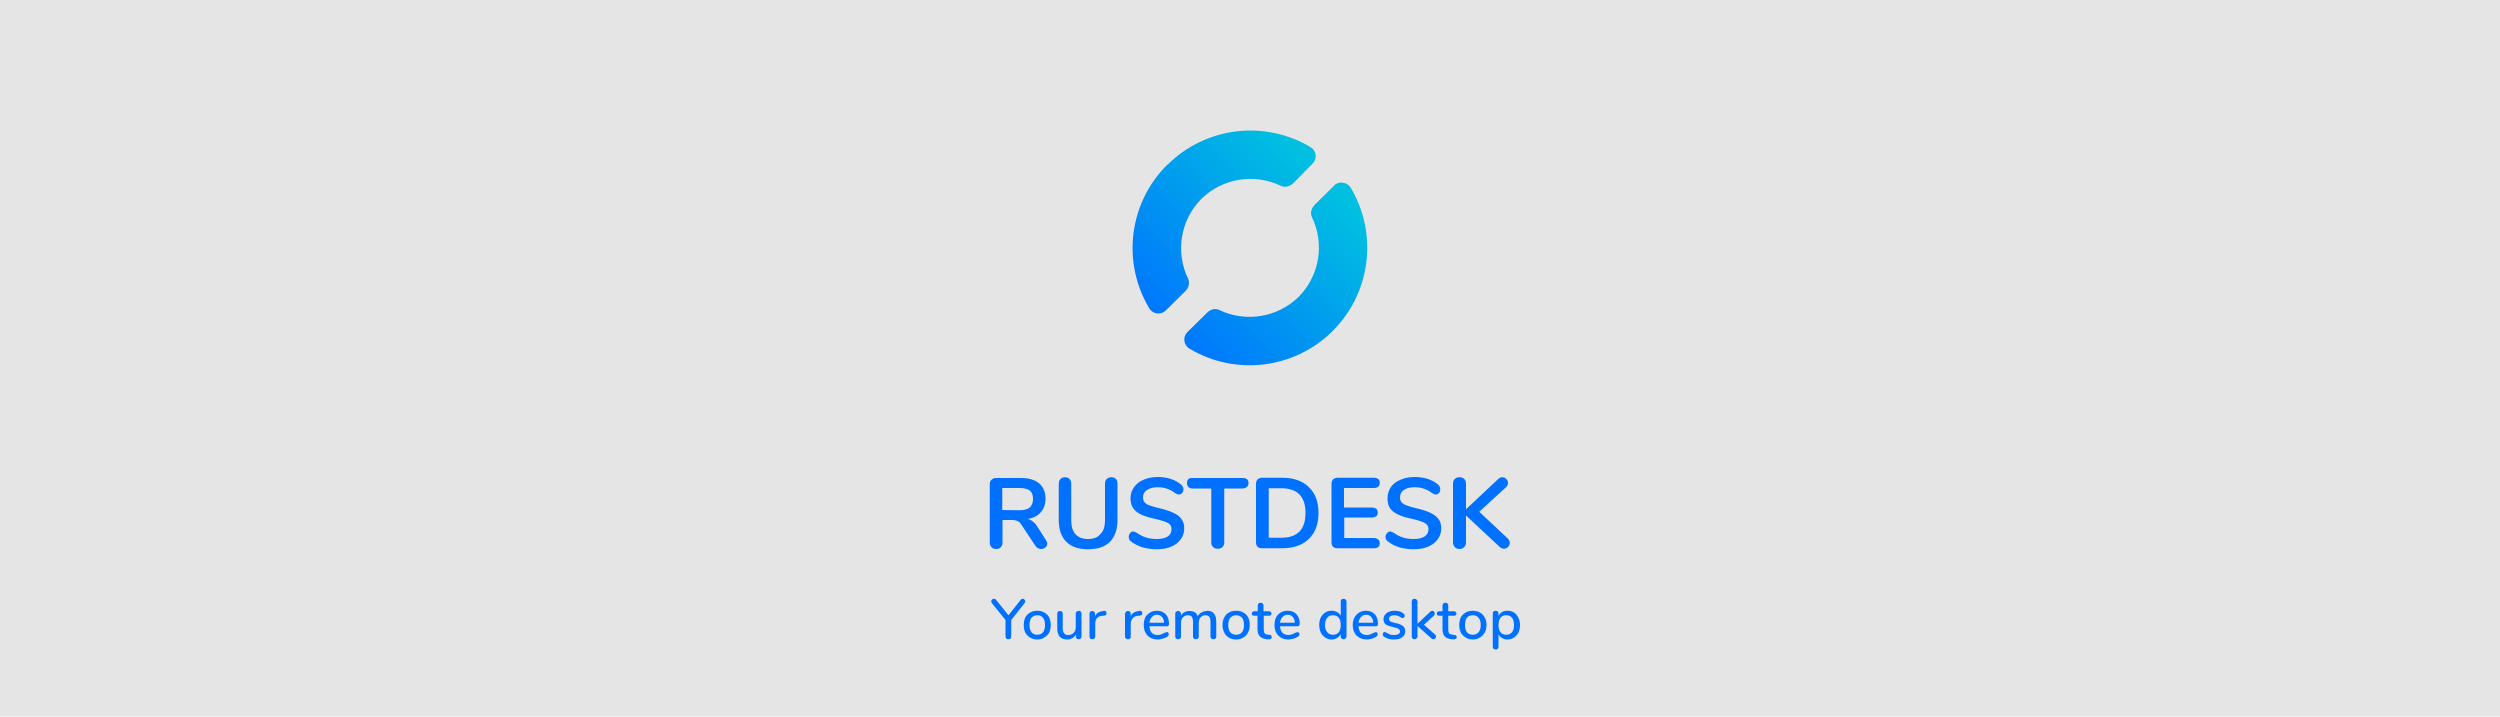
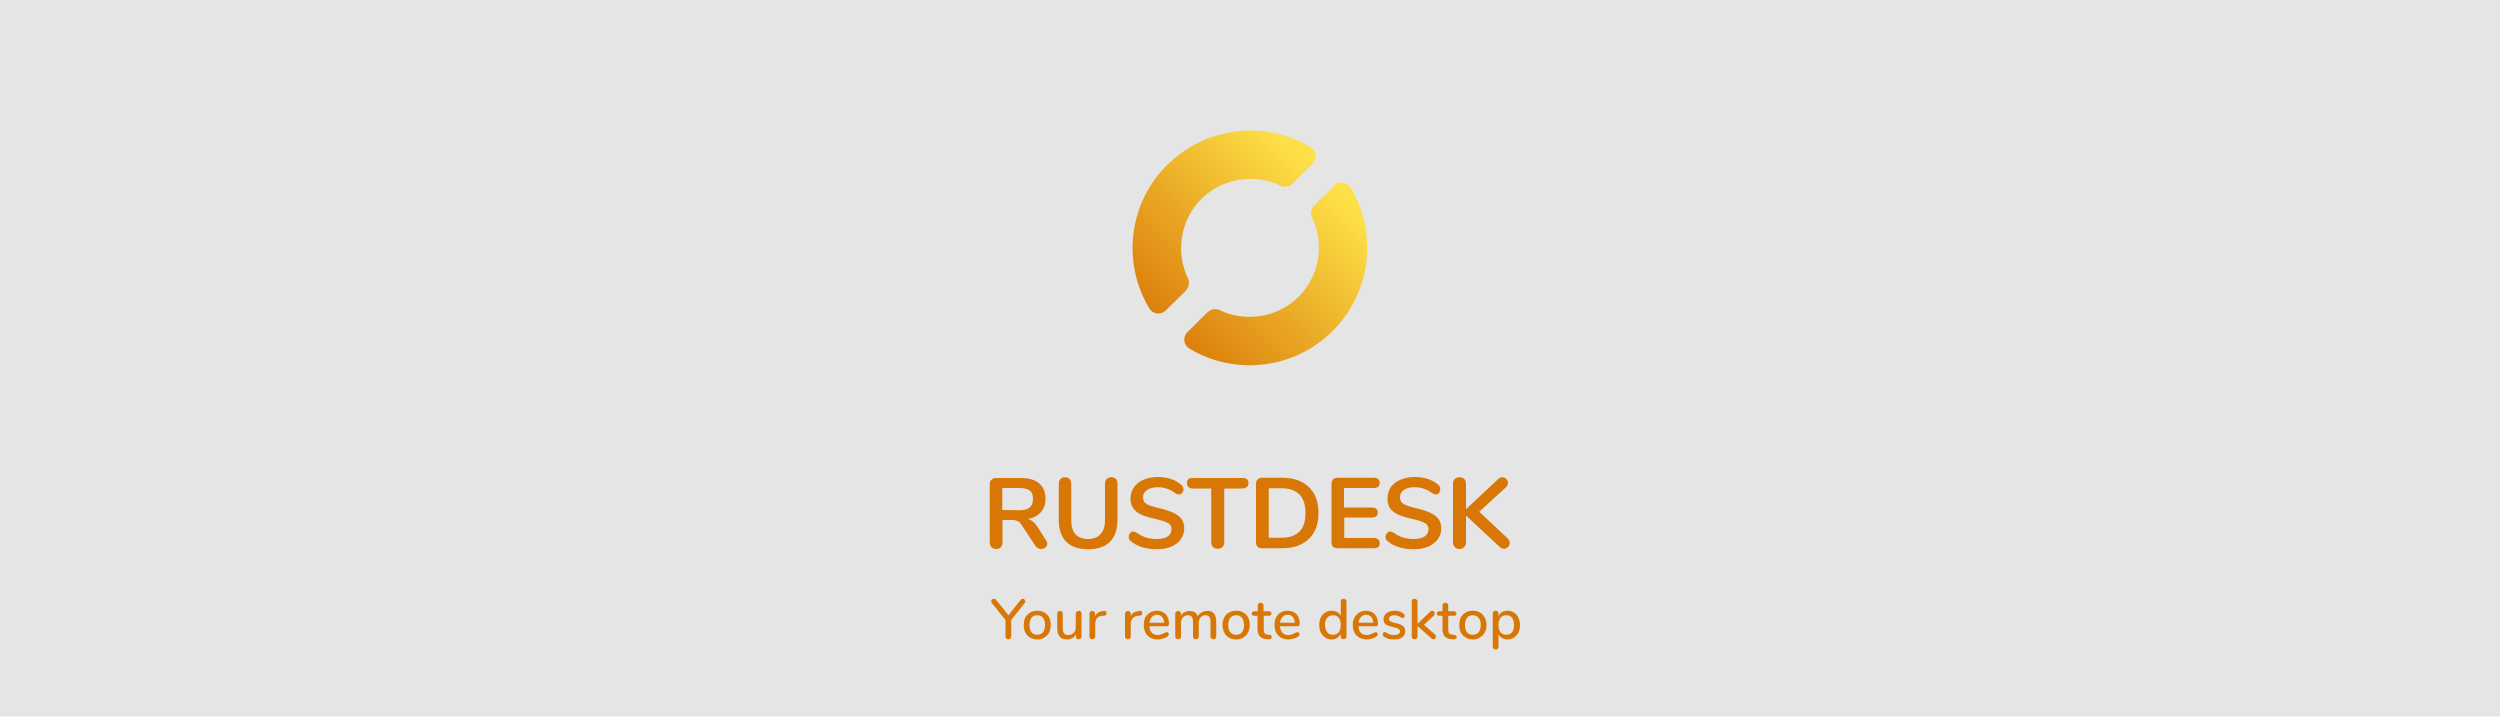
<svg xmlns="http://www.w3.org/2000/svg" xmlns:xlink="http://www.w3.org/1999/xlink" xml:space="preserve" width="1000" height="286.6" style="clip-rule:evenodd;fill-rule:evenodd;stroke-linejoin:round;stroke-miterlimit:1.414">
  <path d="M0 0h1000v286.6H0z" style="opacity:1;fill:#e5e5e5;fill-opacity:1;fill-rule:evenodd;stroke:none;stroke-width:.143px;stroke-linecap:butt;stroke-linejoin:miter;stroke-miterlimit:4;stroke-dasharray:none;stroke-dashoffset:0;stroke-opacity:1;marker:none" />
  <defs>
    <linearGradient xlink:href="#a" id="c" x1=".1" x2=".8" y1=".9" y2=".2" gradientTransform="matrix(94.00173 0 0 93.99768 453 52.2)" gradientUnits="userSpaceOnUse" />
    <linearGradient id="a" x1=".1" x2=".8" y1=".9" y2=".2" gradientTransform="matrix(26.301 0 0 26.331 90.7 911.8)" gradientUnits="userSpaceOnUse">
-       <stop offset="0" stop-color="#004ba6" style="stop-color:#0071ff;stop-opacity:1" />
-       <stop offset="1" stop-color="#00bfe1" style="stop-color:#00bfe1;stop-opacity:1" />
+       <stop offset="0" stop-color="#b45309" style="stop-color:#d97706;stop-opacity:1" />
+       <stop offset="1" stop-color="#fde047" style="stop-color:#fde047;stop-opacity:1" />
    </linearGradient>
    <path id="b" d="M412.8 154.2h247V204h-247z" />
  </defs>
  <g style="clip-rule:evenodd;fill-rule:evenodd;stroke-linejoin:round;stroke-miterlimit:1.414">
-     <g style="font-size:40px;line-height:1.25;white-space:pre;shape-inside:url(#b);fill:#0071ff" transform="translate(-20 28.7)">
+     <g style="font-size:40px;line-height:1.25;white-space:pre;shape-inside:url(#b);fill:#d97706" transform="translate(-20 28.7)">
      <path d="M438.4 187.4q.5.7.5 1.4 0 .9-.8 1.5-.7.6-1.7.6-.6 0-1.2-.3t-1-.9l-5.3-8q-.8-1.4-1.7-1.9-1-.5-2.4-.5H421v9q0 1.2-.7 1.9-.6.7-1.8.7-1.2 0-1.9-.7t-.7-2V165q0-1.2.7-1.8.7-.7 1.8-.7h10q4.8 0 7.3 2.2 2.5 2.1 2.5 6.1 0 3.3-1.9 5.4-1.8 2.1-5.2 2.7 1.2.3 2 1 1 .7 1.8 2zm-10.8-12q3 0 4.3-1.1 1.3-1.2 1.3-3.4 0-2.4-1.3-3.4-1.4-1-4.3-1h-6.7v8.8zm27.7 15.6q-5.8 0-8.8-3-3-3-3-8.8v-14.4q0-1.2.7-1.9.6-.7 1.8-.7 1.2 0 1.8.7.7.7.7 1.9v14.7q0 3.6 1.7 5.5 1.8 1.9 5 1.9 3.4 0 5-2 1.8-1.8 1.8-5.4v-14.7q0-1.2.7-1.9t1.8-.7q1.2 0 1.9.7.6.7.6 1.9v14.4q0 5.7-3 8.8-3 3-8.7 3zm27.4 0q-3 0-5.8-.8-2.7-.9-4.5-2.3-.9-.6-.9-1.9 0-.8.5-1.4.5-.7 1.2-.7t1.6.6q1.8 1.2 3.6 1.8 2 .6 4.2.6 3 0 4.5-1t1.5-3q0-1.6-1.4-2.4-1.5-.8-4.9-1.6-3.5-.7-5.7-1.7t-3.3-2.6q-1.1-1.5-1.1-4 0-2.4 1.4-4.4 1.4-2 3.8-3 2.6-1.1 5.7-1.1 5.7 0 9.3 3 .5.4.7.9.3.4.3 1 0 .9-.6 1.5-.4.6-1.1.6l-.8-.1-.9-.5q-1.6-1.2-3.2-1.7-1.5-.6-3.7-.6-2.7 0-4.3 1.1-1.6 1-1.6 3 0 1.7 1.4 2.6 1.4.8 4.8 1.6 3.5.8 5.7 1.8 2.3 1 3.4 2.5 1.2 1.5 1.2 3.8 0 2.5-1.4 4.4-1.3 1.9-3.9 3-2.4 1-5.7 1zm24.4-.2q-1.2 0-1.9-.7t-.7-1.8v-21.6h-7.3q-2.4 0-2.4-2.2t2.4-2H517q2.4 0 2.4 2t-2.4 2.2h-7.3v21.6q0 1.1-.7 1.8t-1.9.7zm17.8-.2q-1.2 0-1.9-.6-.6-.7-.6-1.8v-23.3q0-1.2.6-1.8.7-.7 1.9-.7h8q6.8 0 10.6 3.7 3.9 3.7 3.9 10.4t-3.9 10.4q-3.8 3.7-10.7 3.7zm7.6-4.2q9.7 0 9.7-9.9t-9.7-9.9h-5v19.8zm22.5 4.2q-1.1 0-1.8-.6-.6-.7-.6-1.8v-23.3q0-1.2.6-1.8.7-.7 1.8-.7h14.5q1.1 0 1.8.5.6.6.6 1.5 0 1-.6 1.6-.7.5-1.8.5h-11.9v7.8h11q1.2 0 1.9.5.6.5.6 1.5t-.6 1.5-1.8.5h-11v8.2h11.8q1.1 0 1.8.6.6.5.6 1.5t-.6 1.5-1.8.5zm30.5.4q-3.1 0-5.9-.8-2.7-.9-4.4-2.3-1-.6-1-1.9 0-.8.6-1.4.5-.7 1.2-.7t1.6.6q1.7 1.2 3.6 1.8 1.9.6 4.2.6 2.9 0 4.4-1 1.6-1 1.6-3 0-1.6-1.5-2.4-1.4-.8-4.8-1.6-3.5-.7-5.7-1.7t-3.4-2.6q-1-1.5-1-4 0-2.4 1.3-4.4 1.4-2 3.9-3 2.5-1.1 5.6-1.1 5.8 0 9.4 3 .5.4.7.9.2.4.2 1 0 .9-.5 1.5t-1.2.6l-.7-.1-.9-.5q-1.6-1.2-3.2-1.7-1.5-.6-3.8-.6-2.7 0-4.3 1.1-1.5 1-1.5 3 0 1.7 1.4 2.6 1.4.8 4.7 1.6 3.6.8 5.8 1.8 2.2 1 3.4 2.5 1.2 1.5 1.2 3.8 0 2.5-1.4 4.4-1.4 1.9-3.9 3-2.5 1-5.7 1zm37.6-4.3q.8.8.8 1.8 0 .9-.7 1.6-.7.7-1.6.7-1 0-1.9-.9l-13.3-12.4v10.8q0 1.1-.7 1.8-.7.8-1.9.8t-1.9-.8q-.7-.7-.7-1.8v-23.5q0-1.2.7-1.9t1.9-.7q1.2 0 1.9.7t.7 1.9V175l12.9-12.1q.7-.7 1.6-.7 1 0 1.6.7.7.7.7 1.6t-.8 1.7l-10.7 9.8z" aria-label="RUSTDESK" style="font-weight:700;font-family:Nunito;-inkscape-font-specification:&quot;Nunito Bold&quot;" />
    </g>
-     <g style="font-size:22.667px;line-height:1.25;fill:#0071ff">
+     <g style="font-size:22.667px;line-height:1.25;fill:#d97706">
      <path d="M390.8 212.4q.3-.4.7-.4.5 0 .8.3.3.4.3.8t-.3.7l-5.3 6.7v6.5q0 .6-.4 1-.3.2-.8.2t-.8-.3q-.3-.3-.3-.9v-6.5l-5.4-6.7q-.3-.3-.3-.7 0-.5.3-.8.4-.3.8-.3.5 0 .8.4l5 6.2zm6.6 15.9q-1.6 0-2.9-.8-1.2-.7-1.9-2-.6-1.3-.6-3t.6-3q.7-1.3 2-2 1.2-.7 2.8-.7t2.8.7q1.3.7 2 2 .6 1.3.6 3t-.6 3q-.7 1.3-2 2-1.2.8-2.8.8zm0-1.9q1.5 0 2.3-1 .8-1 .8-2.9t-.8-2.9q-.8-1-2.3-1t-2.3 1q-.8 1-.8 3 0 1.8.8 2.8.8 1 2.3 1zm16.5-9.6q.6 0 .9.3.3.3.3.8v9.2q0 .5-.3.8-.4.3-.9.3t-.8-.3q-.2-.3-.2-.7v-.9q-.6 1-1.5 1.5-1 .5-2 .5-4 0-4-4.5V218q0-.5.2-.8.3-.3.9-.3.5 0 .8.3.3.3.3.8v5.9q0 1.3.6 2 .5.6 1.6.6 1.4 0 2.2-.9.8-.8.8-2.3V218q0-.5.3-.8.3-.3.8-.3zm10.2 0q1 0 1 1 0 .4-.2.7-.2.2-.9.3h-.6q-1.5.2-2.2 1-.6 1-.6 2.1v5.2q0 .6-.4.8-.3.3-.8.3t-.8-.3q-.3-.2-.3-.8V218q0-.5.3-.8.3-.3.8-.3t.8.3q.3.3.3.8v1q.4-1 1.3-1.5t2-.6zm14.3 0q1 0 1 1 0 .4-.2.7l-.9.3h-.7q-1.4.2-2 1-.8 1-.8 2.1v5.2q0 .6-.3.8-.3.3-.8.3t-.8-.3q-.4-.2-.4-.8V218q0-.5.4-.8.3-.3.8-.3t.8.3q.3.3.3.8v1q.4-1 1.3-1.5.8-.5 2-.6zm10.9 8.5q.3 0 .5.3.2.2.2.6 0 .6-.8 1.1-.8.5-1.8.7-.9.3-1.7.3-2.7 0-4.2-1.6-1.5-1.5-1.5-4.2 0-1.7.6-3 .7-1.3 2-2 1.1-.7 2.7-.7 2.2 0 3.5 1.4 1.3 1.4 1.3 3.8 0 1-.8 1h-7q.2 3.5 3.3 3.5.9 0 1.5-.3l1.3-.6.4-.1.5-.2zm-4-6.9q-1.3 0-2 .9-.9.8-1 2.3h5.8q0-1.5-.8-2.3-.7-.9-2-.9zm20-1.6q3.7 0 3.7 4.4v6q0 .4-.3.7-.3.3-.8.3t-.9-.3q-.3-.3-.3-.8v-5.9q0-1.3-.5-2-.5-.6-1.5-.6-1.3 0-2 .9-.7.8-.7 2.3v5.3q0 .5-.3.8-.4.3-.9.3t-.8-.3q-.3-.3-.3-.8v-5.9q0-1.3-.5-2-.5-.6-1.6-.6-1.2 0-2 .9-.7.8-.7 2.3v5.3q0 .5-.3.8-.3.3-.8.3t-.9-.3q-.3-.3-.3-.8V218q0-.5.3-.8.4-.3.9-.3.4 0 .7.3.4.3.4.8v.8q.5-1 1.3-1.4 1-.5 2-.5 1.3 0 2.2.5.8.5 1.2 1.6.5-1 1.5-1.5 1-.6 2.2-.6zm11.7 11.5q-1.7 0-3-.8-1.2-.7-1.8-2-.7-1.3-.7-3t.7-3q.6-1.3 1.9-2 1.2-.7 2.9-.7t2.8.7q1.3.7 2 2 .6 1.3.6 3t-.7 3q-.6 1.3-1.9 2-1.2.8-2.8.8zm0-1.9q1.5 0 2.3-1 .8-1 .8-2.9t-.8-2.9q-.9-1-2.3-1t-2.4 1q-.8 1-.8 3 0 1.8.8 2.8.8 1 2.4 1zm13.3 0q.5.1.7.3.2.2.2.6 0 .5-.3.7-.4.3-1 .2h-.7q-1.8-.2-2.7-1.1-1-1-1-3v-5.3h-1.3q-1 0-1-.9 0-.4.3-.6.3-.3.7-.3h1.4v-2.3q0-.5.3-.8.3-.3.8-.3t.9.3q.3.3.3.8v2.3h2.2q.5 0 .7.3.3.2.3.6 0 .4-.3.7-.2.2-.7.2H488v5.5q0 1 .4 1.6.5.4 1.4.5zm11.2-1q.4 0 .6.2.2.2.2.6 0 .6-.8 1.1-.8.5-1.8.7-1 .3-1.8.3-2.6 0-4.1-1.6-1.5-1.5-1.5-4.2 0-1.7.6-3 .7-1.3 1.9-2t2.8-.7q2.2 0 3.5 1.4 1.3 1.4 1.3 3.8 0 1-.9 1h-7q.3 3.5 3.4 3.5.9 0 1.5-.3l1.3-.6.3-.1.5-.2zm-3.9-7q-1.3 0-2.1.9-.8.8-1 2.3h5.9q0-1.5-.8-2.3-.7-.9-2-.9zm22.3-6.4q.5 0 .8.3.4.3.4.8v14q0 .5-.4.8-.3.3-.8.3t-.8-.3q-.3-.3-.3-.8v-1q-.5 1-1.5 1.6-1 .6-2.2.6-1.4 0-2.5-.8-1.1-.7-1.8-2-.6-1.3-.6-3 0-1.8.6-3 .7-1.3 1.8-2 1-.7 2.5-.7 1.3 0 2.2.5 1 .5 1.5 1.5V213q0-.4.3-.7.3-.3.8-.3zm-4.2 14.4q1.5 0 2.3-1 .8-1 .8-2.9t-.8-2.9q-.8-1-2.3-1t-2.3 1q-.9 1-.9 2.9 0 1.8.9 2.9.8 1 2.3 1zm17.2-1q.3 0 .5.2t.2.6q0 .6-.8 1.1-.8.5-1.7.7-1 .3-1.8.3-2.6 0-4.2-1.6-1.5-1.5-1.5-4.2 0-1.7.7-3t1.9-2q1.2-.7 2.7-.7 2.2 0 3.5 1.4 1.3 1.4 1.3 3.8 0 1-.8 1h-7q.2 3.5 3.4 3.5.8 0 1.4-.3.7-.2 1.3-.6l.4-.1.5-.2zm-4-7q-1.2 0-2 .9-.8.8-1 2.3h5.9q-.1-1.5-.8-2.3-.7-.9-2-.9zm11.2 9.9q-2.3 0-3.8-1-.4-.2-.6-.5l-.1-.6q0-.4.2-.6.2-.3.5-.3t1 .4l1.2.6q.7.2 1.7.2t1.7-.4q.6-.4.6-1 0-.5-.3-.8-.2-.3-.8-.5l-1.7-.5q-2-.4-3-1.1-.8-.8-.8-2 0-1 .6-1.8t1.6-1.2q1-.4 2.2-.4 1 0 1.8.2.9.2 1.5.7.8.5.8 1.1 0 .4-.3.7-.2.2-.5.2h-.4q-.2 0-.5-.4l-1.2-.5q-.5-.2-1.3-.2-1 0-1.5.4-.6.4-.6 1 0 .7.5 1 .6.4 2 .7 1.6.3 2.4.8.9.4 1.2 1 .4.6.4 1.5 0 1.5-1.2 2.4-1.2.9-3.3.9zm16.4-2q.4.3.4.8t-.3.8q-.3.3-.7.3-.5 0-.8-.3l-5.6-5v4.2q0 .5-.4.8-.3.3-.8.3t-.8-.3q-.3-.3-.3-.8v-14q0-.5.3-.8.3-.3.8-.3t.8.3q.4.3.4.8v8.9l5.1-4.8q.4-.4.8-.4t.7.3q.3.4.3.8t-.3.8l-4 3.7zm7.7.2q.5 0 .7.2.3.2.3.6 0 .5-.4.7-.3.3-1 .2h-.6q-1.9-.2-2.8-1.1-.9-1-.9-3v-5.3h-1.3q-1 0-1-.9 0-.4.2-.6.3-.3.8-.3h1.3v-2.3q0-.5.3-.8.3-.3.9-.3.5 0 .8.3.3.3.3.8v2.3h2.3q.4 0 .7.3.3.2.3.6 0 .4-.3.7-.3.2-.7.2h-2.3v5.5q0 1 .4 1.6.5.4 1.4.5zm7.4 1.8q-1.6 0-2.8-.8-1.3-.7-2-2-.6-1.3-.6-3t.6-3q.7-1.3 2-2 1.2-.7 2.8-.7t2.9.7q1.2.7 1.9 2t.7 3q0 1.7-.7 3t-2 2q-1.1.8-2.8.8zm0-1.9q1.5 0 2.3-1 .9-1 .9-2.9t-.9-2.9q-.8-1-2.3-1t-2.3 1q-.8 1-.8 3 0 1.8.8 2.8.8 1 2.3 1zm14-9.6q1.4 0 2.5.7t1.7 2q.7 1.3.7 3 0 1.8-.6 3t-1.8 2q-1.1.8-2.6.8-1.2 0-2.2-.6-.9-.5-1.4-1.5v5q0 .5-.3.8-.3.3-.8.3t-.9-.3q-.3-.3-.3-.8v-13.3q0-.5.3-.8.3-.3.9-.3.5 0 .8.3.3.3.3.8v1q.5-1 1.4-1.6 1-.5 2.2-.5zm-.6 9.6q1.5 0 2.3-1 .8-1 .8-2.8 0-2-.8-3t-2.3-1q-1.5 0-2.3 1-.8 1-.8 3 0 1.8.8 2.8.8 1 2.3 1z" aria-label="Your remote desktop" style="font-weight:600;font-family:Nunito;-inkscape-font-specification:&quot;Nunito Semi-Bold&quot;" transform="translate(17.5 27.5)" />
    </g>
  </g>
  <path fill="url(#b)" d="m533.7 74.2-7.7 7.6c-1.4 1.3-2 3.2-1.3 4.9a28 28 0 0 1-5.2 32 28.1 28.1 0 0 1-32 5.2c-1.7-.7-3.5 0-4.7 1.2l-7.9 7.8a4.2 4.2 0 0 0 .8 6.5 47 47 0 0 0 64.6-64.3 4.2 4.2 0 0 0-3-2 4.2 4.2 0 0 0-3.6 1zM467 65.8a46.9 46.9 0 0 0-7.3 57.5 4.2 4.2 0 0 0 6.6.9l7.7-7.6c1.4-1.3 2-3.2 1.3-5a28 28 0 0 1 5.2-32 28.1 28.1 0 0 1 32-5.2c1.6.7 3.5.1 4.7-1l7.9-8a4.2 4.2 0 0 0-.8-6.5 47 47 0 0 0-57.4 7.1z" style="isolation:isolate;fill:url(#c);stroke-width:.988" />
</svg>
